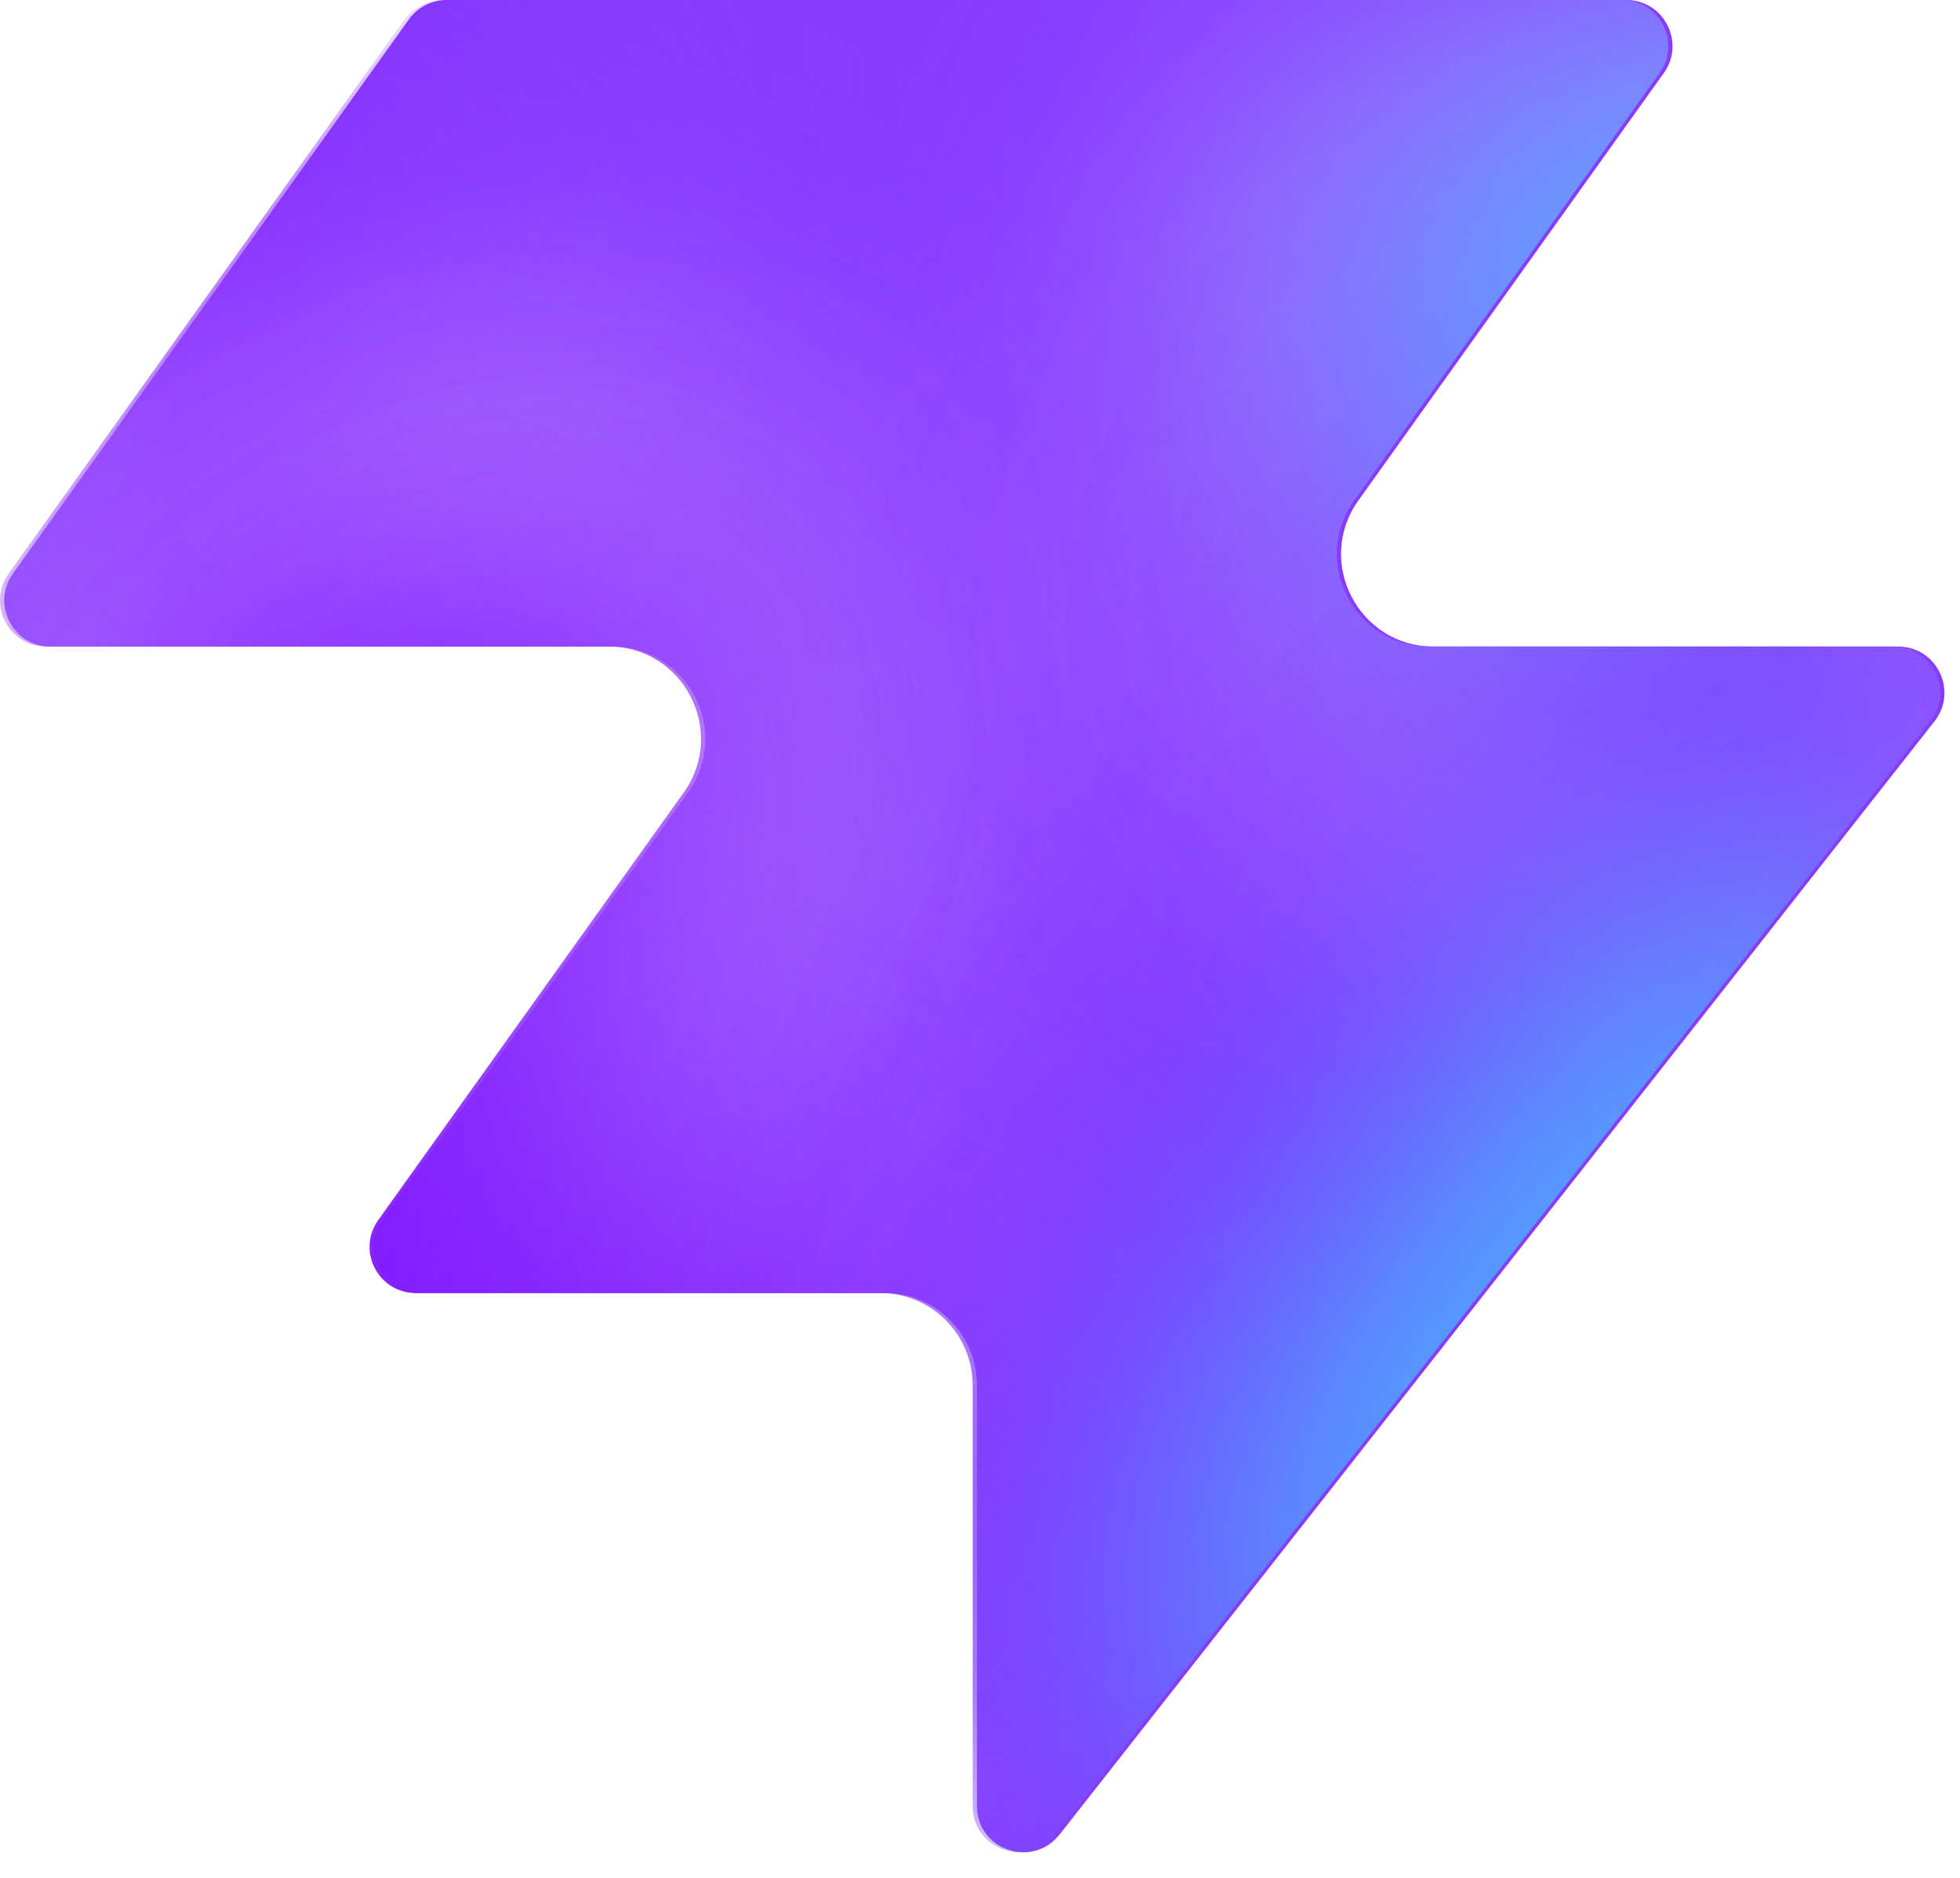
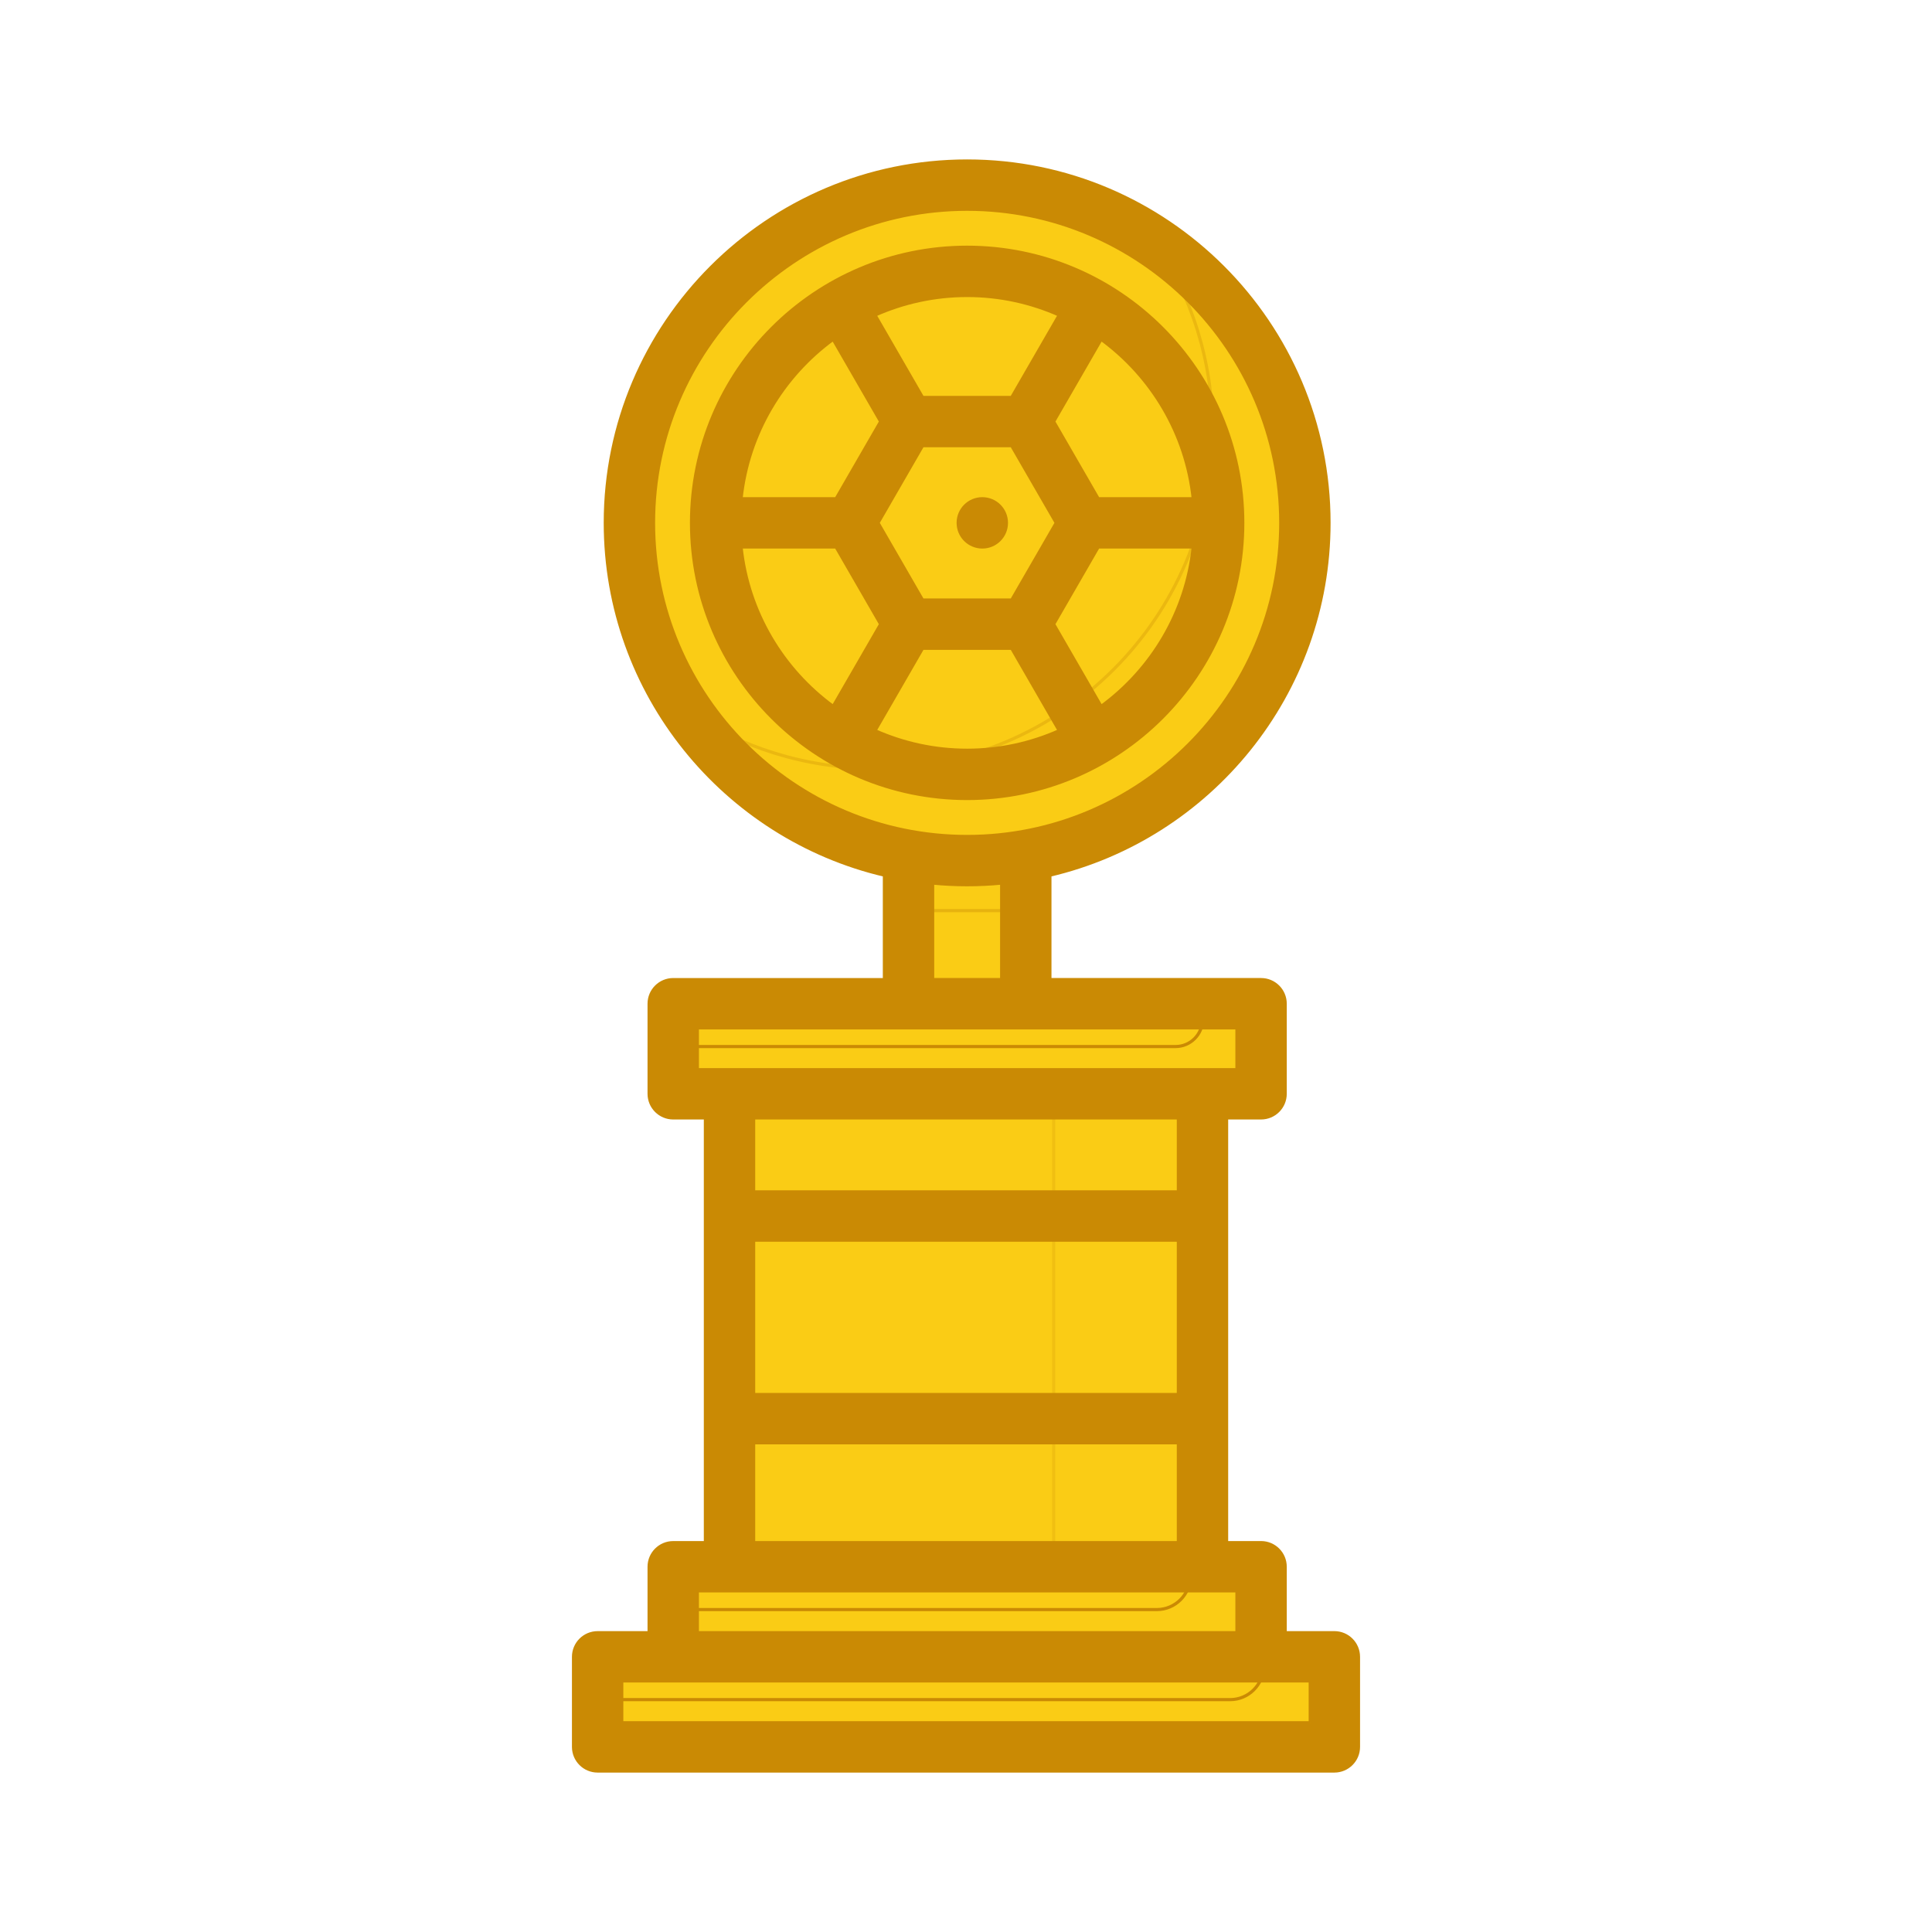
- <svg xmlns="http://www.w3.org/2000/svg" width="48" height="46" fill="none" viewBox="0 0 48 46">
-   <path fill="#863bff" d="M25.946 44.938c-.664.845-2.021.375-2.021-.698V33.937a2.26 2.26 0 0 0-2.262-2.262H10.287c-.92 0-1.456-1.04-.92-1.788l7.48-10.471c1.07-1.497 0-3.578-1.842-3.578H1.237c-.92 0-1.456-1.04-.92-1.788L10.013.474c.214-.297.556-.474.92-.474h28.894c.92 0 1.456 1.04.92 1.788l-7.48 10.471c-1.07 1.498 0 3.579 1.842 3.579h11.377c.943 0 1.473 1.088.89 1.83L25.947 44.94z" style="fill:#863bff;fill:color(display-p3 .525 .23 1);fill-opacity:1" />
-   <mask id="a" width="48" height="46" x="0" y="0" maskUnits="userSpaceOnUse" style="mask-type:alpha">
-     <path fill="#000" d="M25.842 44.938c-.664.844-2.021.375-2.021-.698V33.937a2.26 2.26 0 0 0-2.262-2.262H10.183c-.92 0-1.456-1.04-.92-1.788l7.48-10.471c1.07-1.498 0-3.579-1.842-3.579H1.133c-.92 0-1.456-1.04-.92-1.787L9.91.473c.214-.297.556-.474.92-.474h28.894c.92 0 1.456 1.04.92 1.788l-7.48 10.471c-1.07 1.498 0 3.578 1.842 3.578h11.377c.943 0 1.473 1.088.89 1.832L25.843 44.94z" style="fill:#000;fill-opacity:1" />
-   </mask>
-   <g mask="url(#a)">
-     <g filter="url(#b)">
-       <ellipse cx="5.508" cy="14.704" fill="#ede6ff" rx="5.508" ry="14.704" style="fill:#ede6ff;fill:color(display-p3 .927 .903 1);fill-opacity:1" transform="matrix(.00324 1 1 -.00324 -4.47 31.516)" />
+ <svg xmlns="http://www.w3.org/2000/svg" version="1.1" id="Layer_1" viewBox="-51.2 -51.2 614.40 614.40" xml:space="preserve" width="800px" height="800px" fill="#ca8a04" stroke="#ca8a04">
+   <g id="SVGRepo_bgCarrier" stroke-width="0" />
+   <g id="SVGRepo_tracerCarrier" stroke-linecap="round" stroke-linejoin="round" />
+   <g id="SVGRepo_iconCarrier">
+     <rect x="237.722" y="211.045" style="fill:#FACC15;" width="37.294" height="71.266" />
+     <g style="opacity:0.39;">
+       <rect x="237.722" y="211.045" style="fill:#FACC15;" width="37.294" height="27.34" />
    </g>
-     <g filter="url(#c)">
-       <ellipse cx="10.399" cy="29.851" fill="#ede6ff" rx="10.399" ry="29.851" style="fill:#ede6ff;fill:color(display-p3 .927 .903 1);fill-opacity:1" transform="matrix(.00324 1 1 -.00324 -39.328 7.883)" />
+     <circle style="fill:#FACC15;" cx="256.36" cy="115.077" r="107.405" />
+     <circle style="fill:#FACC15;" cx="256.36" cy="115.077" r="79.981" />
+     <polygon style="fill:#FACC15;" points="274.957,82.859 293.557,115.077 274.957,147.294 237.756,147.294 219.155,115.077 237.756,82.859 " />
+     <g style="opacity:0.37;">
+       <path style="fill:#FACC15;" d="M237.591,147.294l-21.384,37.038c11.767,6.81,25.419,10.728,39.993,10.728 c14.569,0,28.216-3.915,39.98-10.72l-21.388-37.045h-37.202V147.294z" />
    </g>
-     <g filter="url(#d)">
-       <ellipse cx="5.508" cy="30.487" fill="#7e14ff" rx="5.508" ry="30.487" style="fill:#7e14ff;fill:color(display-p3 .492 .077 1);fill-opacity:1" transform="rotate(89.814 -25.913 -14.639)scale(1 -1)" />
+     <path style="fill:#FACC15;" d="M274.796,82.859l21.384-37.038c-11.767-6.81-25.419-10.728-39.993-10.728 c-14.569,0-28.216,3.915-39.98,10.72l21.388,37.045h37.202V82.859z" />
+     <g>
+       <rect x="162.897" y="268.001" style="fill:#FACC15;" width="186.936" height="28.641" />
+       <rect x="162.897" y="447.05" style="fill:#FACC15;" width="186.936" height="28.641" />
+       <rect x="138.859" y="475.691" style="fill:#FACC15;" width="234.286" height="28.641" />
    </g>
-     <g filter="url(#e)">
-       <ellipse cx="5.508" cy="30.599" fill="#7e14ff" rx="5.508" ry="30.599" style="fill:#7e14ff;fill:color(display-p3 .492 .077 1);fill-opacity:1" transform="rotate(89.814 -32.644 -3.334)scale(1 -1)" />
+     <rect x="180.798" y="296.642" style="fill:#FACC15;" width="150.408" height="150.408" />
+     <rect x="180.798" y="335.512" style="fill:#FACC15;" width="150.408" height="64.443" />
+     <g style="opacity:0.37;">
+       <path style="fill:#FACC15;" d="M296.387,45.837l-21.375,37.022l18.6,32.217h42.736C336.349,85.489,320.271,59.673,296.387,45.837z" />
    </g>
-     <g filter="url(#f)">
-       <ellipse cx="5.508" cy="30.599" fill="#7e14ff" rx="5.508" ry="30.599" style="fill:#7e14ff;fill:color(display-p3 .492 .077 1);fill-opacity:1" transform="matrix(.00324 1 1 -.00324 -34.34 30.47)" />
+     <path style="fill:#FACC15;" d="M216.344,45.837l21.375,37.022l-18.6,32.217h-42.736C176.382,85.489,192.46,59.673,216.344,45.837z" />
+     <g style="opacity:0.59;">
+       <path style="fill:#FACC15;" d="M296.387,184.316l-21.375-37.022l18.6-32.217h42.736 C336.349,144.665,320.271,170.48,296.387,184.316z" />
    </g>
-     <g filter="url(#g)">
-       <ellipse cx="14.072" cy="22.078" fill="#ede6ff" rx="14.072" ry="22.078" style="fill:#ede6ff;fill:color(display-p3 .927 .903 1);fill-opacity:1" transform="rotate(93.35 24.506 48.493)scale(-1 1)" />
+     <path style="opacity:0.3;fill:#FACC15;enable-background:new ;" d="M316.21,25.879c11.496,17.102,18.208,37.689,18.208,59.845 c0,59.318-48.087,107.405-107.405,107.405c-22.156,0-42.743-6.711-59.845-18.208c19.284,28.685,52.035,47.56,89.197,47.56 c59.318,0,107.405-48.087,107.405-107.405C363.77,77.915,344.895,45.162,316.21,25.879z" />
+     <g>
+       <path style="fill:#FACC15;" d="M331.203,267.997v5.053c0,4.73-3.834,8.564-8.564,8.564H162.895v15.024h168.309h18.632v-15.024 v-13.617H331.203z" />
+       <path style="fill:#FACC15;" d="M327.313,447.046v2.985c0,5.871-4.761,10.632-10.632,10.632H162.895v15.024h164.418h22.522v-15.024 v-13.617H327.313z" />
+       <path style="fill:#FACC15;" d="M350.62,475.687v2.985c0,5.871-4.761,10.632-10.632,10.632H138.857v15.024H350.62h22.522v-15.024 v-13.617H350.62z" />
    </g>
-     <g filter="url(#h)">
-       <ellipse cx="3.47" cy="21.501" fill="#7e14ff" rx="3.47" ry="21.501" style="fill:#7e14ff;fill:color(display-p3 .492 .077 1);fill-opacity:1" transform="rotate(89.009 28.708 47.59)scale(-1 1)" />
-     </g>
-     <g filter="url(#i)">
-       <ellipse cx="3.47" cy="21.501" fill="#7e14ff" rx="3.47" ry="21.501" style="fill:#7e14ff;fill:color(display-p3 .492 .077 1);fill-opacity:1" transform="rotate(89.009 28.708 47.59)scale(-1 1)" />
-     </g>
-     <g filter="url(#j)">
-       <ellipse cx=".387" cy="8.972" fill="#7e14ff" rx="4.407" ry="29.108" style="fill:#7e14ff;fill:color(display-p3 .492 .077 1);fill-opacity:1" transform="rotate(39.51 .387 8.972)" />
-     </g>
-     <g filter="url(#k)">
-       <ellipse cx="47.523" cy="-6.092" fill="#7e14ff" rx="4.407" ry="29.108" style="fill:#7e14ff;fill:color(display-p3 .492 .077 1);fill-opacity:1" transform="rotate(37.892 47.523 -6.092)" />
-     </g>
-     <g filter="url(#l)">
-       <ellipse cx="41.412" cy="6.333" fill="#47bfff" rx="5.971" ry="9.665" style="fill:#47bfff;fill:color(display-p3 .28 .748 1);fill-opacity:1" transform="rotate(37.892 41.412 6.333)" />
-     </g>
-     <g filter="url(#m)">
-       <ellipse cx="-1.879" cy="38.332" fill="#7e14ff" rx="4.407" ry="29.108" style="fill:#7e14ff;fill:color(display-p3 .492 .077 1);fill-opacity:1" transform="rotate(37.892 -1.88 38.332)" />
-     </g>
-     <g filter="url(#n)">
-       <ellipse cx="-1.879" cy="38.332" fill="#7e14ff" rx="4.407" ry="29.108" style="fill:#7e14ff;fill:color(display-p3 .492 .077 1);fill-opacity:1" transform="rotate(37.892 -1.88 38.332)" />
-     </g>
-     <g filter="url(#o)">
-       <ellipse cx="35.651" cy="29.907" fill="#7e14ff" rx="4.407" ry="29.108" style="fill:#7e14ff;fill:color(display-p3 .492 .077 1);fill-opacity:1" transform="rotate(37.892 35.651 29.907)" />
-     </g>
-     <g filter="url(#p)">
-       <ellipse cx="38.418" cy="32.4" fill="#47bfff" rx="5.971" ry="15.297" style="fill:#47bfff;fill:color(display-p3 .28 .748 1);fill-opacity:1" transform="rotate(37.892 38.418 32.4)" />
-     </g>
+     <rect x="283.896" y="296.642" style="opacity:0.21;fill:#FACC15;enable-background:new ;" width="47.309" height="150.408" />
+     <path d="M261.187,122.748c4.238,0,7.672-3.435,7.672-7.672s-3.434-7.672-7.672-7.672h-0.01c-4.237,0-7.667,3.435-7.667,7.672 S256.95,122.748,261.187,122.748z" />
+     <path d="M344.02,115.077c0-48.333-39.321-87.655-87.656-87.655c-48.333,0-87.655,39.321-87.655,87.655s39.321,87.656,87.655,87.656 C304.699,202.732,344.02,163.41,344.02,115.077z M227.062,181.161l15.124-26.196h28.343l15.128,26.202 c-8.961,3.987-18.866,6.221-29.29,6.221C245.936,187.389,236.025,185.152,227.062,181.161z M270.528,90.531l14.171,24.546 l-14.171,24.546h-28.343l-14.171-24.546l14.171-24.546H270.528z M298.973,173.453l-15.103-26.159l14.172-24.546h30.225 C326.064,143.534,315.017,161.71,298.973,173.453z M328.267,107.405h-30.225l-14.171-24.546l15.103-26.159 C315.017,68.443,326.064,86.619,328.267,107.405z M285.656,48.987l-15.128,26.202h-28.343l-15.124-26.196 c8.965-3.99,18.875-6.227,29.304-6.227C266.789,42.766,276.695,45,285.656,48.987z M213.758,56.702L228.86,82.86l-14.171,24.545 h-30.224C186.667,86.619,197.713,68.443,213.758,56.702z M184.465,122.748h30.224l14.171,24.546l-15.102,26.159 C197.713,161.71,186.667,143.534,184.465,122.748z" />
+     <path d="M373.142,468.015h-15.635v-20.97c0-4.237-3.434-7.672-7.672-7.672h-10.96v-39.423v-64.443V304.31h10.96 c4.238,0,7.672-3.435,7.672-7.672v-28.641c0-4.237-3.434-7.672-7.672-7.672h-67.152v-33.212 c50.813-11.934,88.758-57.635,88.758-112.037C371.442,51.623,319.819,0,256.366,0S141.289,51.623,141.289,115.077 c0,54.401,37.946,100.102,88.758,112.037v33.213h-67.152c-4.237,0-7.672,3.435-7.672,7.672v28.641c0,4.237,3.435,7.672,7.672,7.672 h10.229v31.199v64.443v39.423h-10.229c-4.237,0-7.672,3.435-7.672,7.672v20.97h-16.366c-4.237,0-7.672,3.435-7.672,7.672v28.641 c0,4.237,3.435,7.672,7.672,7.672h234.286c4.238,0,7.672-3.435,7.672-7.672v-28.641C380.814,471.45,377.38,468.015,373.142,468.015z M188.467,343.18h135.064v49.099H188.467V343.18z M156.632,115.077c0-54.993,44.74-99.733,99.733-99.733 c54.992,0,99.733,44.74,99.733,99.733s-44.74,99.733-99.733,99.733C201.372,214.81,156.632,170.07,156.632,115.077z M245.39,229.626 c3.614,0.344,7.273,0.527,10.975,0.527c3.702,0,7.362-0.183,10.975-0.526v30.697H245.39V229.626z M170.567,275.668h171.597v13.298 h-10.96H180.796h-10.229V275.668z M323.532,304.31v23.527H188.467V304.31H323.532z M188.467,407.623h135.064v31.751H188.467V407.623 z M170.567,454.717h10.229h150.408h10.96v13.298H170.567V454.717z M365.471,496.656H146.528v-13.298h16.366h186.941h15.635V496.656z " />
  </g>
-   <defs>
-     <filter id="b" width="60.045" height="41.654" x="-19.77" y="16.149" color-interpolation-filters="sRGB" filterUnits="userSpaceOnUse">
-       <feFlood flood-opacity="0" result="BackgroundImageFix" />
-       <feBlend in="SourceGraphic" in2="BackgroundImageFix" result="shape" />
-       <feGaussianBlur result="effect1_foregroundBlur_2002_17158" stdDeviation="7.659" />
-     </filter>
-     <filter id="c" width="90.34" height="51.437" x="-54.613" y="-7.533" color-interpolation-filters="sRGB" filterUnits="userSpaceOnUse">
-       <feFlood flood-opacity="0" result="BackgroundImageFix" />
-       <feBlend in="SourceGraphic" in2="BackgroundImageFix" result="shape" />
-       <feGaussianBlur result="effect1_foregroundBlur_2002_17158" stdDeviation="7.659" />
-     </filter>
-     <filter id="d" width="79.355" height="29.4" x="-49.64" y="2.03" color-interpolation-filters="sRGB" filterUnits="userSpaceOnUse">
-       <feFlood flood-opacity="0" result="BackgroundImageFix" />
-       <feBlend in="SourceGraphic" in2="BackgroundImageFix" result="shape" />
-       <feGaussianBlur result="effect1_foregroundBlur_2002_17158" stdDeviation="4.596" />
-     </filter>
-     <filter id="e" width="79.579" height="29.4" x="-45.045" y="20.029" color-interpolation-filters="sRGB" filterUnits="userSpaceOnUse">
-       <feFlood flood-opacity="0" result="BackgroundImageFix" />
-       <feBlend in="SourceGraphic" in2="BackgroundImageFix" result="shape" />
-       <feGaussianBlur result="effect1_foregroundBlur_2002_17158" stdDeviation="4.596" />
-     </filter>
-     <filter id="f" width="79.579" height="29.4" x="-43.513" y="21.178" color-interpolation-filters="sRGB" filterUnits="userSpaceOnUse">
-       <feFlood flood-opacity="0" result="BackgroundImageFix" />
-       <feBlend in="SourceGraphic" in2="BackgroundImageFix" result="shape" />
-       <feGaussianBlur result="effect1_foregroundBlur_2002_17158" stdDeviation="4.596" />
-     </filter>
-     <filter id="g" width="74.749" height="58.852" x="15.756" y="-17.901" color-interpolation-filters="sRGB" filterUnits="userSpaceOnUse">
-       <feFlood flood-opacity="0" result="BackgroundImageFix" />
-       <feBlend in="SourceGraphic" in2="BackgroundImageFix" result="shape" />
-       <feGaussianBlur result="effect1_foregroundBlur_2002_17158" stdDeviation="7.659" />
-     </filter>
-     <filter id="h" width="61.377" height="25.362" x="23.548" y="2.284" color-interpolation-filters="sRGB" filterUnits="userSpaceOnUse">
-       <feFlood flood-opacity="0" result="BackgroundImageFix" />
-       <feBlend in="SourceGraphic" in2="BackgroundImageFix" result="shape" />
-       <feGaussianBlur result="effect1_foregroundBlur_2002_17158" stdDeviation="4.596" />
-     </filter>
-     <filter id="i" width="61.377" height="25.362" x="23.548" y="2.284" color-interpolation-filters="sRGB" filterUnits="userSpaceOnUse">
-       <feFlood flood-opacity="0" result="BackgroundImageFix" />
-       <feBlend in="SourceGraphic" in2="BackgroundImageFix" result="shape" />
-       <feGaussianBlur result="effect1_foregroundBlur_2002_17158" stdDeviation="4.596" />
-     </filter>
-     <filter id="j" width="56.045" height="63.649" x="-27.636" y="-22.853" color-interpolation-filters="sRGB" filterUnits="userSpaceOnUse">
-       <feFlood flood-opacity="0" result="BackgroundImageFix" />
-       <feBlend in="SourceGraphic" in2="BackgroundImageFix" result="shape" />
-       <feGaussianBlur result="effect1_foregroundBlur_2002_17158" stdDeviation="4.596" />
-     </filter>
-     <filter id="k" width="54.814" height="64.646" x="20.116" y="-38.415" color-interpolation-filters="sRGB" filterUnits="userSpaceOnUse">
-       <feFlood flood-opacity="0" result="BackgroundImageFix" />
-       <feBlend in="SourceGraphic" in2="BackgroundImageFix" result="shape" />
-       <feGaussianBlur result="effect1_foregroundBlur_2002_17158" stdDeviation="4.596" />
-     </filter>
-     <filter id="l" width="33.541" height="35.313" x="24.641" y="-11.323" color-interpolation-filters="sRGB" filterUnits="userSpaceOnUse">
-       <feFlood flood-opacity="0" result="BackgroundImageFix" />
-       <feBlend in="SourceGraphic" in2="BackgroundImageFix" result="shape" />
-       <feGaussianBlur result="effect1_foregroundBlur_2002_17158" stdDeviation="4.596" />
-     </filter>
-     <filter id="m" width="54.814" height="64.646" x="-29.286" y="6.009" color-interpolation-filters="sRGB" filterUnits="userSpaceOnUse">
-       <feFlood flood-opacity="0" result="BackgroundImageFix" />
-       <feBlend in="SourceGraphic" in2="BackgroundImageFix" result="shape" />
-       <feGaussianBlur result="effect1_foregroundBlur_2002_17158" stdDeviation="4.596" />
-     </filter>
-     <filter id="n" width="54.814" height="64.646" x="-29.286" y="6.009" color-interpolation-filters="sRGB" filterUnits="userSpaceOnUse">
-       <feFlood flood-opacity="0" result="BackgroundImageFix" />
-       <feBlend in="SourceGraphic" in2="BackgroundImageFix" result="shape" />
-       <feGaussianBlur result="effect1_foregroundBlur_2002_17158" stdDeviation="4.596" />
-     </filter>
-     <filter id="o" width="54.814" height="64.646" x="8.244" y="-2.416" color-interpolation-filters="sRGB" filterUnits="userSpaceOnUse">
-       <feFlood flood-opacity="0" result="BackgroundImageFix" />
-       <feBlend in="SourceGraphic" in2="BackgroundImageFix" result="shape" />
-       <feGaussianBlur result="effect1_foregroundBlur_2002_17158" stdDeviation="4.596" />
-     </filter>
-     <filter id="p" width="39.409" height="43.623" x="18.713" y="10.588" color-interpolation-filters="sRGB" filterUnits="userSpaceOnUse">
-       <feFlood flood-opacity="0" result="BackgroundImageFix" />
-       <feBlend in="SourceGraphic" in2="BackgroundImageFix" result="shape" />
-       <feGaussianBlur result="effect1_foregroundBlur_2002_17158" stdDeviation="4.596" />
-     </filter>
-   </defs>
</svg>
